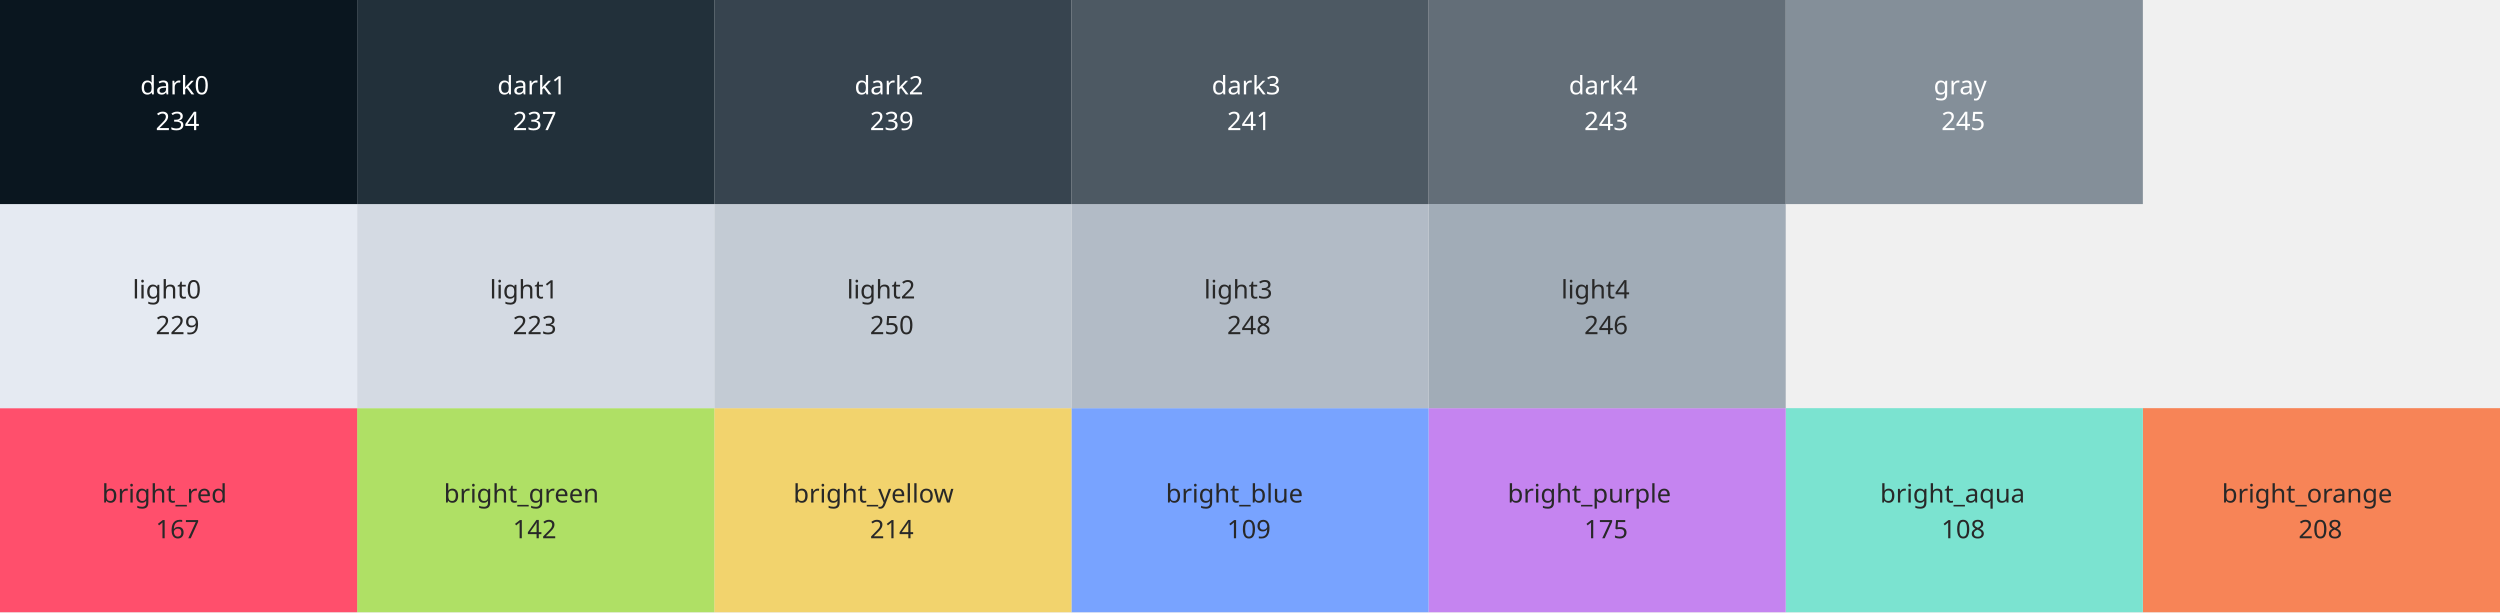
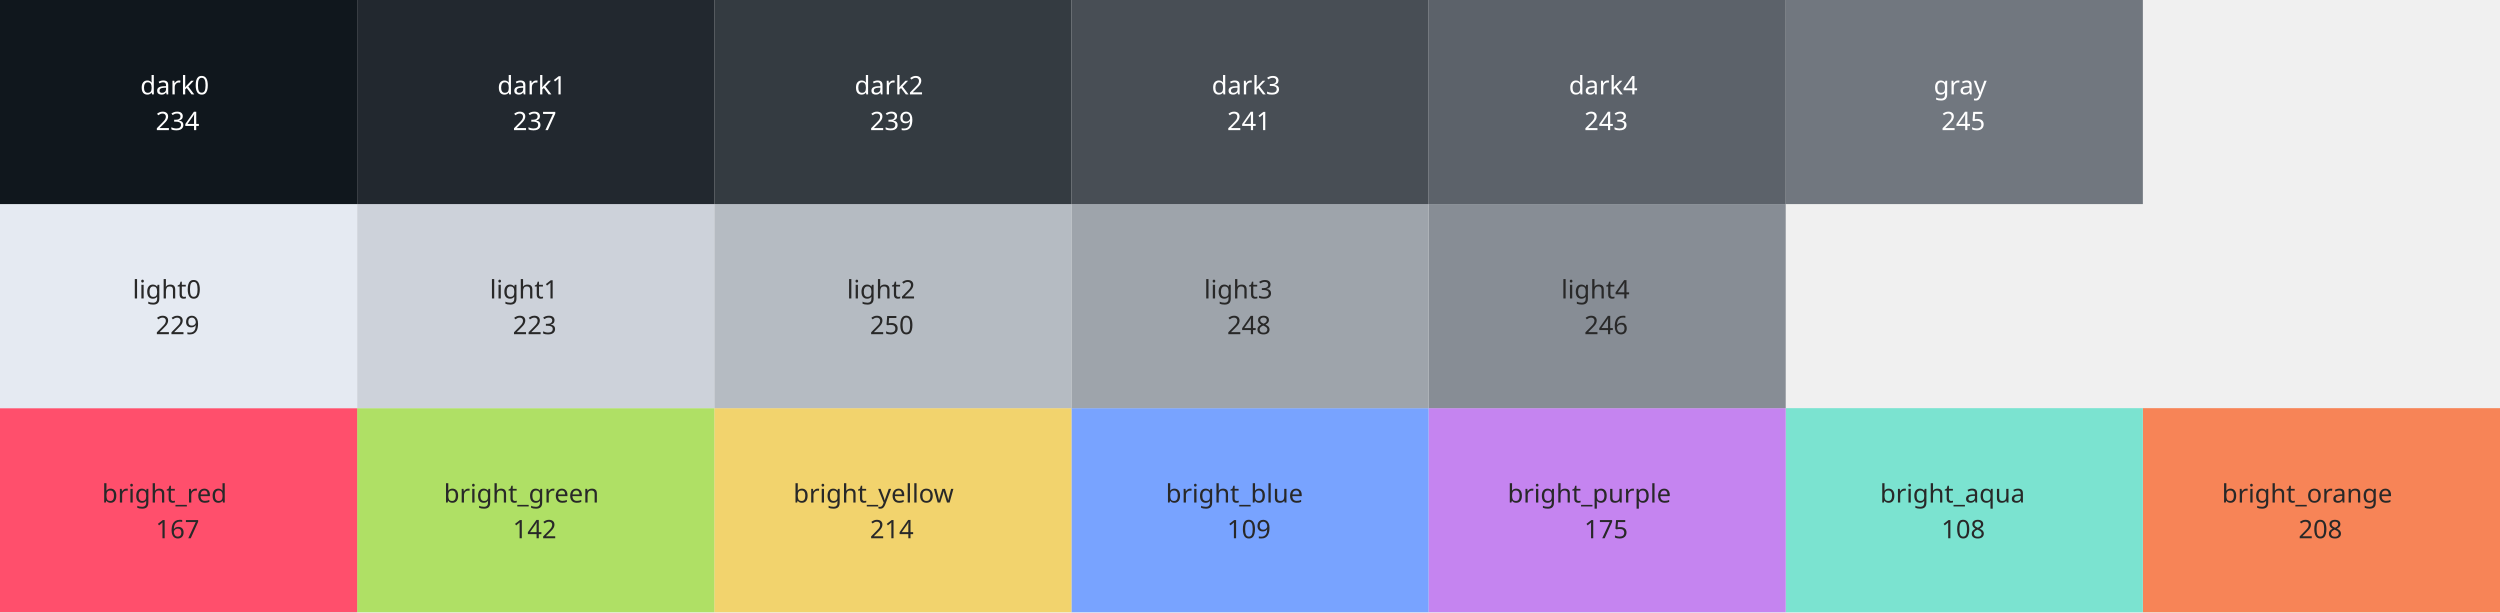
<svg xmlns="http://www.w3.org/2000/svg" width="980px" height="240px" viewBox="0 0 980 240" version="1.1">
  <g id="nightowl-hd" stroke="none" stroke-width="1" fill="none" fill-rule="evenodd">
    <g id="bright_orange" transform="translate(840, 160)">
      <rect id="bright_orange_hex" fill="#F78457" fill-rule="nonzero" x="0" y="0" width="140" height="80" />
      <text font-family="DroidSansMonoSlashed, Droid Sans Mono Slashed" font-size="10" font-weight="normal" fill="#282828">
        <tspan x="30.994" y="37">bright_orange</tspan>
      </text>
      <text id="bright_orange_i" font-family="DroidSansMonoSlashed, Droid Sans Mono Slashed" font-size="10" font-weight="normal" fill="#282828">
        <tspan x="60.999" y="51">208</tspan>
      </text>
    </g>
    <g id="bright_aqua" transform="translate(700, 160)">
      <rect id="bright_aqua_hex" fill="#7BE3D0" fill-rule="nonzero" x="0" y="0" width="140" height="80" />
      <text font-family="DroidSansMonoSlashed, Droid Sans Mono Slashed" font-size="10" font-weight="normal" fill="#282828">
        <tspan x="36.995" y="37">bright_aqua</tspan>
      </text>
      <text id="bright_aqua_i" font-family="DroidSansMonoSlashed, Droid Sans Mono Slashed" font-size="10" font-weight="normal" fill="#282828">
        <tspan x="60.999" y="51">108</tspan>
      </text>
    </g>
    <g id="bright_purple" transform="translate(560, 160)">
      <rect id="bright_purple_hex" fill="#C584F0" fill-rule="nonzero" x="0" y="0" width="140" height="80" />
      <text font-family="DroidSansMonoSlashed, Droid Sans Mono Slashed" font-size="10" font-weight="normal" fill="#282828">
        <tspan x="30.994" y="37">bright_purple</tspan>
      </text>
      <text id="bright_purple_i" font-family="DroidSansMonoSlashed, Droid Sans Mono Slashed" font-size="10" font-weight="normal" fill="#282828">
        <tspan x="60.999" y="51">175</tspan>
      </text>
    </g>
    <g id="bright_blue" transform="translate(420, 160)">
      <rect id="bright_blue_hex" fill="#78A3FF" fill-rule="nonzero" x="0" y="0" width="140" height="80" />
      <text font-family="DroidSansMonoSlashed, Droid Sans Mono Slashed" font-size="10" font-weight="normal" fill="#282828">
        <tspan x="36.995" y="37">bright_blue</tspan>
      </text>
      <text id="bright_blue_i" font-family="DroidSansMonoSlashed, Droid Sans Mono Slashed" font-size="10" font-weight="normal" fill="#282828">
        <tspan x="60.999" y="51">109</tspan>
      </text>
    </g>
    <g id="bright_yellow" transform="translate(280, 160)">
      <rect id="bright_yellow_hex" fill="#F2D36D" fill-rule="nonzero" x="0" y="0" width="140" height="80" />
      <text font-family="DroidSansMonoSlashed, Droid Sans Mono Slashed" font-size="10" font-weight="normal" fill="#282828">
        <tspan x="30.994" y="37">bright_yellow</tspan>
      </text>
      <text id="bright_yellow_i" font-family="DroidSansMonoSlashed, Droid Sans Mono Slashed" font-size="10" font-weight="normal" fill="#282828">
        <tspan x="60.999" y="51">214</tspan>
      </text>
    </g>
    <g id="bright_green" transform="translate(140, 160)">
      <rect id="bright_green_hex" fill="#AFE065" fill-rule="nonzero" x="0" y="0" width="140" height="80" />
      <text font-family="DroidSansMonoSlashed, Droid Sans Mono Slashed" font-size="10" font-weight="normal" fill="#282828">
        <tspan x="33.994" y="37">bright_green</tspan>
      </text>
      <text id="bright_green_i" font-family="DroidSansMonoSlashed, Droid Sans Mono Slashed" font-size="10" font-weight="normal" fill="#282828">
        <tspan x="60.999" y="51">142</tspan>
      </text>
    </g>
    <g id="bright_red" transform="translate(0, 160)">
      <rect id="bright_red_hex" fill="#FF4F6C" fill-rule="nonzero" x="0" y="0" width="140" height="80" />
      <text font-family="DroidSansMonoSlashed, Droid Sans Mono Slashed" font-size="10" font-weight="normal" fill="#282828">
        <tspan x="39.995" y="37">bright_red</tspan>
      </text>
      <text id="bright_red_i" font-family="DroidSansMonoSlashed, Droid Sans Mono Slashed" font-size="10" font-weight="normal" fill="#282828">
        <tspan x="60.999" y="51">167</tspan>
      </text>
    </g>
    <g id="light4" transform="translate(560, 80)">
-       <rect id="light4_hex" fill="#A1ACB7" fill-rule="nonzero" x="0" y="0" width="140" height="80" />
+       <rect id="light4_hex" fill="#878D95" fill-rule="nonzero" x="0" y="0" width="140" height="80" />
      <text font-family="DroidSansMonoSlashed, Droid Sans Mono Slashed" font-size="10" font-weight="normal" fill="#282828">
        <tspan x="51.997" y="37">light4</tspan>
      </text>
      <text id="light4_i" font-family="DroidSansMonoSlashed, Droid Sans Mono Slashed" font-size="10" font-weight="normal" fill="#282828">
        <tspan x="60.999" y="51">246</tspan>
      </text>
    </g>
    <g id="light3" transform="translate(420, 80)">
-       <rect id="light3_hex" fill="#B2BBC6" fill-rule="nonzero" x="0" y="0" width="140" height="80" />
+       <rect id="light3_hex" fill="#9EA4AB" fill-rule="nonzero" x="0" y="0" width="140" height="80" />
      <text font-family="DroidSansMonoSlashed, Droid Sans Mono Slashed" font-size="10" font-weight="normal" fill="#282828">
        <tspan x="51.997" y="37">light3</tspan>
      </text>
      <text id="light3_i" font-family="DroidSansMonoSlashed, Droid Sans Mono Slashed" font-size="10" font-weight="normal" fill="#282828">
        <tspan x="60.999" y="51">248</tspan>
      </text>
    </g>
    <g id="light2" transform="translate(280, 80)">
-       <rect id="light2_hex" fill="#C3CBD4" fill-rule="nonzero" x="0" y="0" width="140" height="80" />
+       <rect id="light2_hex" fill="#B5BBC2" fill-rule="nonzero" x="0" y="0" width="140" height="80" />
      <text font-family="DroidSansMonoSlashed, Droid Sans Mono Slashed" font-size="10" font-weight="normal" fill="#282828">
        <tspan x="51.997" y="37">light2</tspan>
      </text>
      <text id="light2_i" font-family="DroidSansMonoSlashed, Droid Sans Mono Slashed" font-size="10" font-weight="normal" fill="#282828">
        <tspan x="60.999" y="51">250</tspan>
      </text>
    </g>
    <g id="light1" transform="translate(140, 80)">
-       <rect id="light1_hex" fill="#D4DAE3" fill-rule="nonzero" x="0" y="0" width="140" height="80" />
+       <rect id="light1_hex" fill="#CDD2DA" fill-rule="nonzero" x="0" y="0" width="140" height="80" />
      <text font-family="DroidSansMonoSlashed, Droid Sans Mono Slashed" font-size="10" font-weight="normal" fill="#282828">
        <tspan x="51.997" y="37">light1</tspan>
      </text>
      <text id="light1_i" font-family="DroidSansMonoSlashed, Droid Sans Mono Slashed" font-size="10" font-weight="normal" fill="#282828">
        <tspan x="60.999" y="51">223</tspan>
      </text>
    </g>
    <g id="light0" transform="translate(0, 80)">
      <rect id="light0_hex" fill="#E5EAF2" fill-rule="nonzero" x="0" y="0" width="140" height="80" />
      <text font-family="DroidSansMonoSlashed, Droid Sans Mono Slashed" font-size="10" font-weight="normal" fill="#282828">
        <tspan x="51.997" y="37">light0</tspan>
      </text>
      <text id="light0_i" font-family="DroidSansMonoSlashed, Droid Sans Mono Slashed" font-size="10" font-weight="normal" fill="#282828">
        <tspan x="60.999" y="51">229</tspan>
      </text>
    </g>
    <g id="gray" transform="translate(700, 0)">
-       <rect id="gray_hex" fill="#848F99" fill-rule="nonzero" x="0" y="0" width="140" height="80" />
+       <rect id="gray_hex" fill="#71777F" fill-rule="nonzero" x="0" y="0" width="140" height="80" />
      <text font-family="DroidSansMonoSlashed, Droid Sans Mono Slashed" font-size="10" font-weight="normal" fill="#FFFFFF">
        <tspan x="57.998" y="37">gray</tspan>
      </text>
      <text id="gray_i" font-family="DroidSansMonoSlashed, Droid Sans Mono Slashed" font-size="10" font-weight="normal" fill="#FFFFFF">
        <tspan x="60.999" y="51">245</tspan>
      </text>
    </g>
    <g id="dark4" transform="translate(560, 0)">
-       <rect id="dark4_hex" fill="#636E78" fill-rule="nonzero" x="0" y="0" width="140" height="80" />
+       <rect id="dark4_hex" fill="#5C626A" fill-rule="nonzero" x="0" y="0" width="140" height="80" />
      <text font-family="DroidSansMonoSlashed, Droid Sans Mono Slashed" font-size="10" font-weight="normal" fill="#FFFFFF">
        <tspan x="54.998" y="37">dark4</tspan>
      </text>
      <text id="dark4_i" font-family="DroidSansMonoSlashed, Droid Sans Mono Slashed" font-size="10" font-weight="normal" fill="#FFFFFF">
        <tspan x="60.999" y="51">243</tspan>
      </text>
    </g>
    <g id="dark3" transform="translate(420, 0)">
-       <rect id="dark3_hex" fill="#4D5963" fill-rule="nonzero" x="0" y="0" width="140" height="80" />
+       <rect id="dark3_hex" fill="#484E55" fill-rule="nonzero" x="0" y="0" width="140" height="80" />
      <text font-family="DroidSansMonoSlashed, Droid Sans Mono Slashed" font-size="10" font-weight="normal" fill="#FFFFFF">
        <tspan x="54.998" y="37">dark3</tspan>
      </text>
      <text id="dark3_i" font-family="DroidSansMonoSlashed, Droid Sans Mono Slashed" font-size="10" font-weight="normal" fill="#FFFFFF">
        <tspan x="60.999" y="51">241</tspan>
      </text>
    </g>
    <g id="dark2" transform="translate(280, 0)">
-       <rect id="dark2_hex" fill="#37444F" fill-rule="nonzero" x="0" y="0" width="140" height="80" />
+       <rect id="dark2_hex" fill="#343B41" fill-rule="nonzero" x="0" y="0" width="140" height="80" />
      <text font-family="DroidSansMonoSlashed, Droid Sans Mono Slashed" font-size="10" font-weight="normal" fill="#FFFFFF">
        <tspan x="54.998" y="37">dark2</tspan>
      </text>
      <text id="dark2_i" font-family="DroidSansMonoSlashed, Droid Sans Mono Slashed" font-size="10" font-weight="normal" fill="#FFFFFF">
        <tspan x="60.999" y="51">239</tspan>
      </text>
    </g>
    <g id="dark1" transform="translate(140, 0)">
-       <rect id="dark1_hex" fill="#22303A" fill-rule="nonzero" x="0" y="0" width="140" height="80" />
+       <rect id="dark1_hex" fill="#22282F" fill-rule="nonzero" x="0" y="0" width="140" height="80" />
      <text font-family="DroidSansMonoSlashed, Droid Sans Mono Slashed" font-size="10" font-weight="normal" fill="#FFFFFF">
        <tspan x="54.998" y="37">dark1</tspan>
      </text>
      <text id="dark1_i" font-family="DroidSansMonoSlashed, Droid Sans Mono Slashed" font-size="10" font-weight="normal" fill="#FFFFFF">
        <tspan x="60.999" y="51">237</tspan>
      </text>
    </g>
    <g id="dark0">
-       <rect id="dark0_hex" fill="#0A161F" fill-rule="nonzero" x="0" y="0" width="140" height="80" />
+       <rect id="dark0_hex" fill="#10171D" fill-rule="nonzero" x="0" y="0" width="140" height="80" />
      <text font-family="DroidSansMonoSlashed, Droid Sans Mono Slashed" font-size="10" font-weight="normal" fill="#FFFFFF">
        <tspan x="54.998" y="37">dark0</tspan>
      </text>
      <text id="dark0_i" font-family="DroidSansMonoSlashed, Droid Sans Mono Slashed" font-size="10" font-weight="normal" fill="#FFFFFF">
        <tspan x="60.999" y="51">234</tspan>
      </text>
    </g>
  </g>
</svg>
